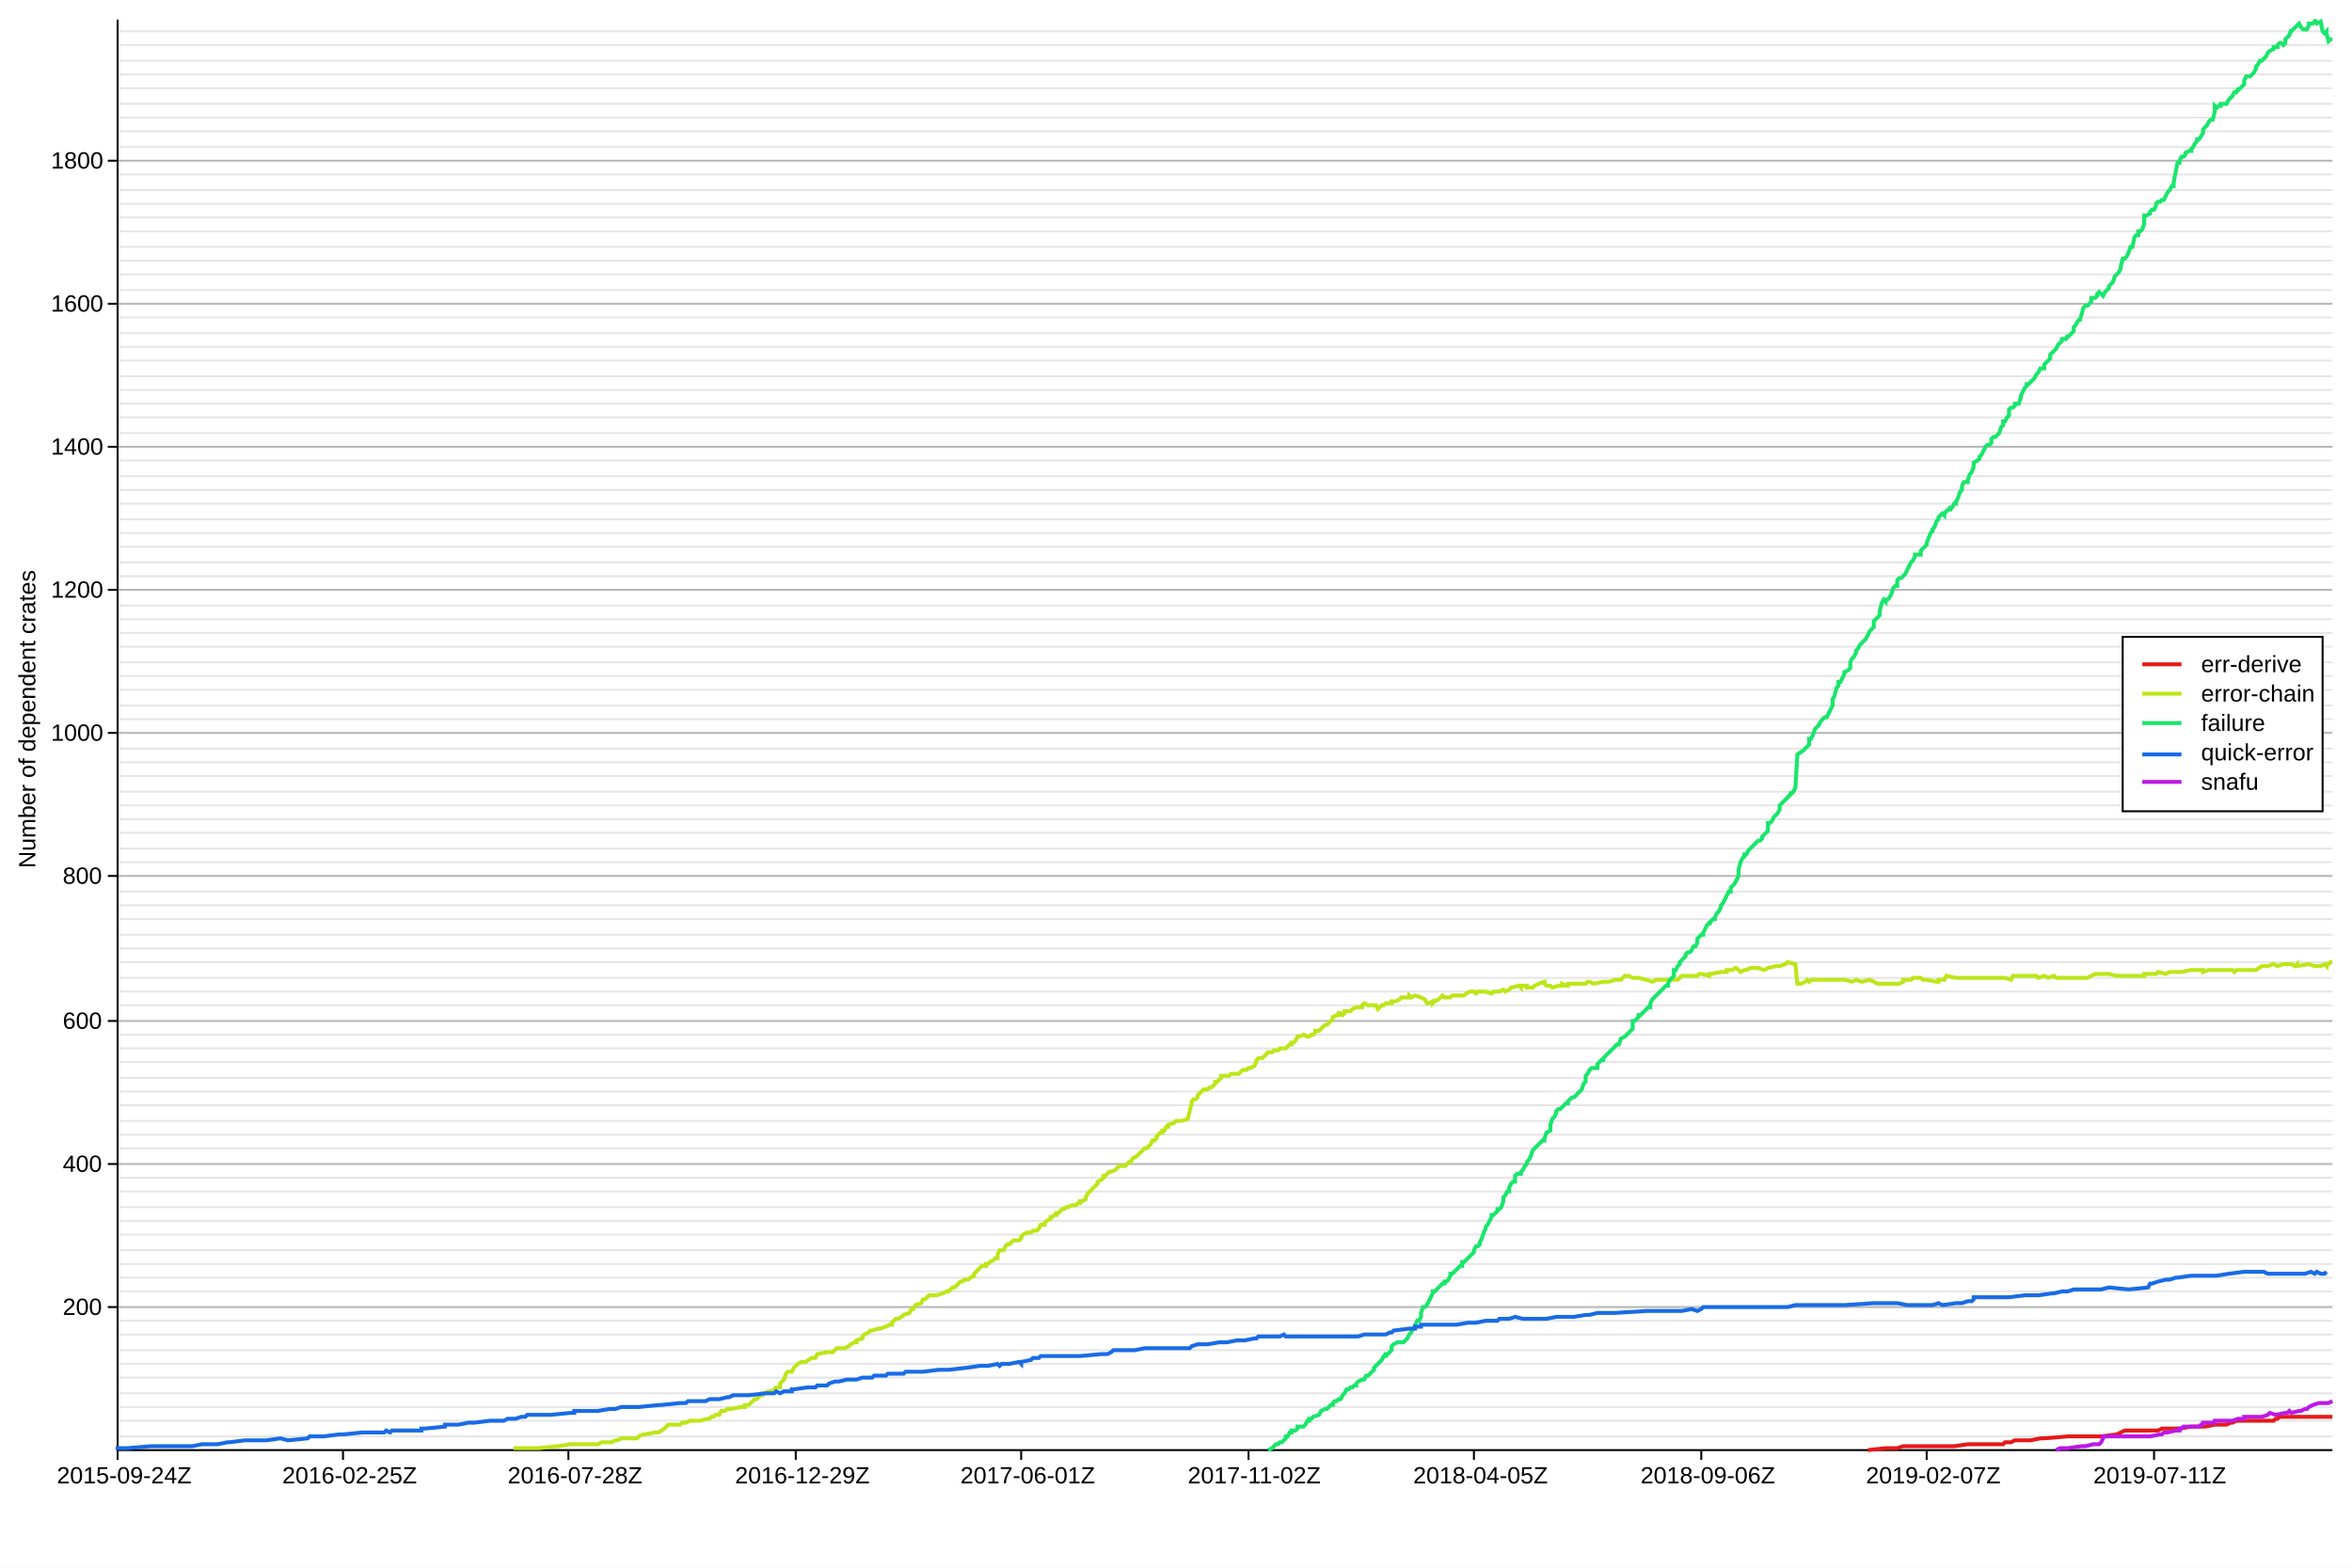
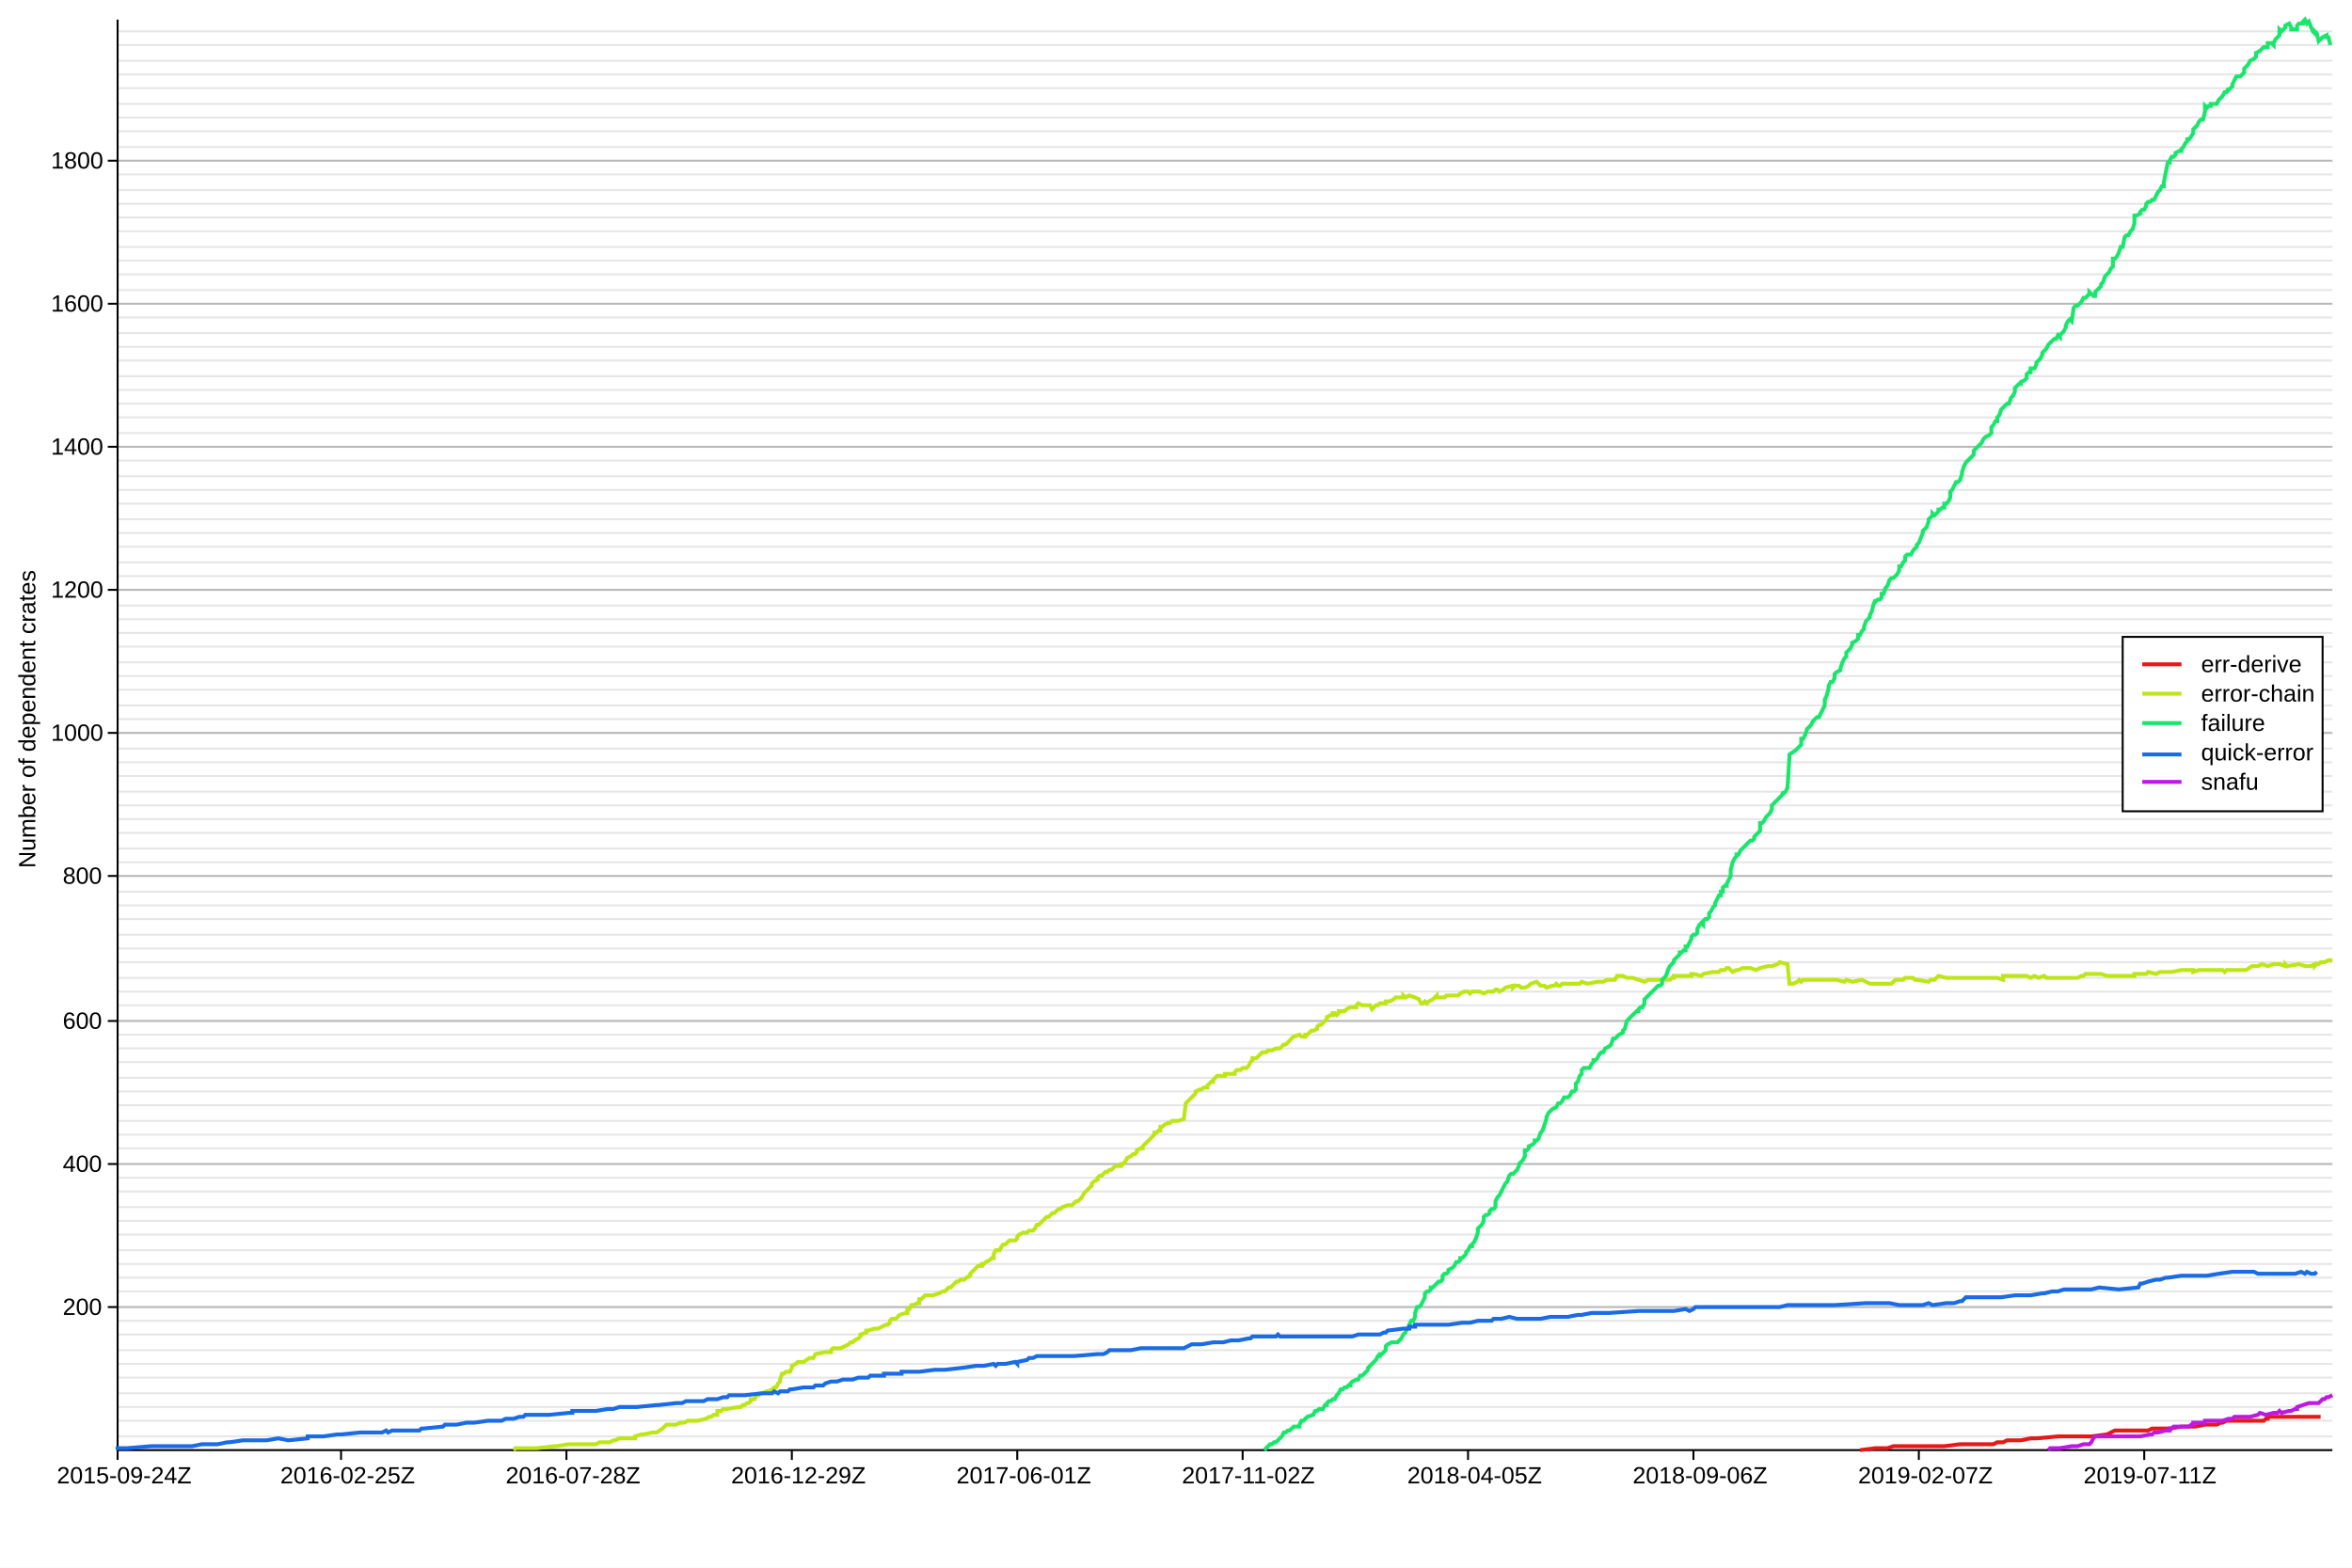
<svg xmlns="http://www.w3.org/2000/svg" viewBox="0 0 1200 800">
  <rect fill="#FFFFFF" height="800" opacity="1" stroke="none" width="1200" x="0" y="0" />
  <line opacity="0.1" stroke="#000000" stroke-width="1" x1="60" x2="1190" y1="733" y2="733" />
  <line opacity="0.1" stroke="#000000" stroke-width="1" x1="60" x2="1190" y1="725" y2="725" />
  <line opacity="0.1" stroke="#000000" stroke-width="1" x1="60" x2="1190" y1="718" y2="718" />
  <line opacity="0.1" stroke="#000000" stroke-width="1" x1="60" x2="1190" y1="711" y2="711" />
  <line opacity="0.1" stroke="#000000" stroke-width="1" x1="60" x2="1190" y1="703" y2="703" />
  <line opacity="0.1" stroke="#000000" stroke-width="1" x1="60" x2="1190" y1="696" y2="696" />
  <line opacity="0.1" stroke="#000000" stroke-width="1" x1="60" x2="1190" y1="689" y2="689" />
  <line opacity="0.1" stroke="#000000" stroke-width="1" x1="60" x2="1190" y1="681" y2="681" />
  <line opacity="0.1" stroke="#000000" stroke-width="1" x1="60" x2="1190" y1="674" y2="674" />
  <line opacity="0.1" stroke="#000000" stroke-width="1" x1="60" x2="1190" y1="667" y2="667" />
  <line opacity="0.1" stroke="#000000" stroke-width="1" x1="60" x2="1190" y1="659" y2="659" />
  <line opacity="0.1" stroke="#000000" stroke-width="1" x1="60" x2="1190" y1="652" y2="652" />
  <line opacity="0.1" stroke="#000000" stroke-width="1" x1="60" x2="1190" y1="645" y2="645" />
  <line opacity="0.1" stroke="#000000" stroke-width="1" x1="60" x2="1190" y1="638" y2="638" />
  <line opacity="0.1" stroke="#000000" stroke-width="1" x1="60" x2="1190" y1="630" y2="630" />
  <line opacity="0.1" stroke="#000000" stroke-width="1" x1="60" x2="1190" y1="623" y2="623" />
  <line opacity="0.1" stroke="#000000" stroke-width="1" x1="60" x2="1190" y1="616" y2="616" />
  <line opacity="0.1" stroke="#000000" stroke-width="1" x1="60" x2="1190" y1="608" y2="608" />
  <line opacity="0.1" stroke="#000000" stroke-width="1" x1="60" x2="1190" y1="601" y2="601" />
  <line opacity="0.1" stroke="#000000" stroke-width="1" x1="60" x2="1190" y1="594" y2="594" />
  <line opacity="0.1" stroke="#000000" stroke-width="1" x1="60" x2="1190" y1="586" y2="586" />
  <line opacity="0.1" stroke="#000000" stroke-width="1" x1="60" x2="1190" y1="579" y2="579" />
  <line opacity="0.1" stroke="#000000" stroke-width="1" x1="60" x2="1190" y1="572" y2="572" />
  <line opacity="0.1" stroke="#000000" stroke-width="1" x1="60" x2="1190" y1="564" y2="564" />
  <line opacity="0.1" stroke="#000000" stroke-width="1" x1="60" x2="1190" y1="557" y2="557" />
  <line opacity="0.1" stroke="#000000" stroke-width="1" x1="60" x2="1190" y1="550" y2="550" />
  <line opacity="0.1" stroke="#000000" stroke-width="1" x1="60" x2="1190" y1="542" y2="542" />
  <line opacity="0.1" stroke="#000000" stroke-width="1" x1="60" x2="1190" y1="535" y2="535" />
  <line opacity="0.1" stroke="#000000" stroke-width="1" x1="60" x2="1190" y1="528" y2="528" />
  <line opacity="0.1" stroke="#000000" stroke-width="1" x1="60" x2="1190" y1="521" y2="521" />
  <line opacity="0.1" stroke="#000000" stroke-width="1" x1="60" x2="1190" y1="513" y2="513" />
  <line opacity="0.1" stroke="#000000" stroke-width="1" x1="60" x2="1190" y1="506" y2="506" />
  <line opacity="0.1" stroke="#000000" stroke-width="1" x1="60" x2="1190" y1="499" y2="499" />
  <line opacity="0.1" stroke="#000000" stroke-width="1" x1="60" x2="1190" y1="491" y2="491" />
  <line opacity="0.1" stroke="#000000" stroke-width="1" x1="60" x2="1190" y1="484" y2="484" />
  <line opacity="0.1" stroke="#000000" stroke-width="1" x1="60" x2="1190" y1="477" y2="477" />
  <line opacity="0.1" stroke="#000000" stroke-width="1" x1="60" x2="1190" y1="469" y2="469" />
  <line opacity="0.1" stroke="#000000" stroke-width="1" x1="60" x2="1190" y1="462" y2="462" />
  <line opacity="0.1" stroke="#000000" stroke-width="1" x1="60" x2="1190" y1="455" y2="455" />
  <line opacity="0.1" stroke="#000000" stroke-width="1" x1="60" x2="1190" y1="447" y2="447" />
  <line opacity="0.1" stroke="#000000" stroke-width="1" x1="60" x2="1190" y1="440" y2="440" />
  <line opacity="0.1" stroke="#000000" stroke-width="1" x1="60" x2="1190" y1="433" y2="433" />
  <line opacity="0.1" stroke="#000000" stroke-width="1" x1="60" x2="1190" y1="425" y2="425" />
  <line opacity="0.1" stroke="#000000" stroke-width="1" x1="60" x2="1190" y1="418" y2="418" />
  <line opacity="0.1" stroke="#000000" stroke-width="1" x1="60" x2="1190" y1="411" y2="411" />
  <line opacity="0.1" stroke="#000000" stroke-width="1" x1="60" x2="1190" y1="404" y2="404" />
  <line opacity="0.1" stroke="#000000" stroke-width="1" x1="60" x2="1190" y1="396" y2="396" />
  <line opacity="0.1" stroke="#000000" stroke-width="1" x1="60" x2="1190" y1="389" y2="389" />
  <line opacity="0.1" stroke="#000000" stroke-width="1" x1="60" x2="1190" y1="382" y2="382" />
  <line opacity="0.1" stroke="#000000" stroke-width="1" x1="60" x2="1190" y1="374" y2="374" />
  <line opacity="0.1" stroke="#000000" stroke-width="1" x1="60" x2="1190" y1="367" y2="367" />
  <line opacity="0.1" stroke="#000000" stroke-width="1" x1="60" x2="1190" y1="360" y2="360" />
  <line opacity="0.1" stroke="#000000" stroke-width="1" x1="60" x2="1190" y1="352" y2="352" />
  <line opacity="0.1" stroke="#000000" stroke-width="1" x1="60" x2="1190" y1="345" y2="345" />
  <line opacity="0.1" stroke="#000000" stroke-width="1" x1="60" x2="1190" y1="338" y2="338" />
  <line opacity="0.1" stroke="#000000" stroke-width="1" x1="60" x2="1190" y1="330" y2="330" />
  <line opacity="0.1" stroke="#000000" stroke-width="1" x1="60" x2="1190" y1="323" y2="323" />
  <line opacity="0.1" stroke="#000000" stroke-width="1" x1="60" x2="1190" y1="316" y2="316" />
  <line opacity="0.1" stroke="#000000" stroke-width="1" x1="60" x2="1190" y1="309" y2="309" />
  <line opacity="0.1" stroke="#000000" stroke-width="1" x1="60" x2="1190" y1="301" y2="301" />
  <line opacity="0.1" stroke="#000000" stroke-width="1" x1="60" x2="1190" y1="294" y2="294" />
  <line opacity="0.1" stroke="#000000" stroke-width="1" x1="60" x2="1190" y1="287" y2="287" />
  <line opacity="0.1" stroke="#000000" stroke-width="1" x1="60" x2="1190" y1="279" y2="279" />
  <line opacity="0.1" stroke="#000000" stroke-width="1" x1="60" x2="1190" y1="272" y2="272" />
  <line opacity="0.1" stroke="#000000" stroke-width="1" x1="60" x2="1190" y1="265" y2="265" />
  <line opacity="0.1" stroke="#000000" stroke-width="1" x1="60" x2="1190" y1="257" y2="257" />
  <line opacity="0.1" stroke="#000000" stroke-width="1" x1="60" x2="1190" y1="250" y2="250" />
  <line opacity="0.1" stroke="#000000" stroke-width="1" x1="60" x2="1190" y1="243" y2="243" />
  <line opacity="0.1" stroke="#000000" stroke-width="1" x1="60" x2="1190" y1="235" y2="235" />
  <line opacity="0.1" stroke="#000000" stroke-width="1" x1="60" x2="1190" y1="228" y2="228" />
  <line opacity="0.1" stroke="#000000" stroke-width="1" x1="60" x2="1190" y1="221" y2="221" />
  <line opacity="0.1" stroke="#000000" stroke-width="1" x1="60" x2="1190" y1="213" y2="213" />
  <line opacity="0.1" stroke="#000000" stroke-width="1" x1="60" x2="1190" y1="206" y2="206" />
  <line opacity="0.1" stroke="#000000" stroke-width="1" x1="60" x2="1190" y1="199" y2="199" />
  <line opacity="0.1" stroke="#000000" stroke-width="1" x1="60" x2="1190" y1="192" y2="192" />
  <line opacity="0.1" stroke="#000000" stroke-width="1" x1="60" x2="1190" y1="184" y2="184" />
  <line opacity="0.1" stroke="#000000" stroke-width="1" x1="60" x2="1190" y1="177" y2="177" />
  <line opacity="0.1" stroke="#000000" stroke-width="1" x1="60" x2="1190" y1="170" y2="170" />
  <line opacity="0.1" stroke="#000000" stroke-width="1" x1="60" x2="1190" y1="162" y2="162" />
  <line opacity="0.1" stroke="#000000" stroke-width="1" x1="60" x2="1190" y1="155" y2="155" />
  <line opacity="0.1" stroke="#000000" stroke-width="1" x1="60" x2="1190" y1="148" y2="148" />
  <line opacity="0.1" stroke="#000000" stroke-width="1" x1="60" x2="1190" y1="140" y2="140" />
  <line opacity="0.1" stroke="#000000" stroke-width="1" x1="60" x2="1190" y1="133" y2="133" />
  <line opacity="0.1" stroke="#000000" stroke-width="1" x1="60" x2="1190" y1="126" y2="126" />
  <line opacity="0.1" stroke="#000000" stroke-width="1" x1="60" x2="1190" y1="118" y2="118" />
  <line opacity="0.1" stroke="#000000" stroke-width="1" x1="60" x2="1190" y1="111" y2="111" />
  <line opacity="0.1" stroke="#000000" stroke-width="1" x1="60" x2="1190" y1="104" y2="104" />
  <line opacity="0.1" stroke="#000000" stroke-width="1" x1="60" x2="1190" y1="97" y2="97" />
  <line opacity="0.1" stroke="#000000" stroke-width="1" x1="60" x2="1190" y1="89" y2="89" />
  <line opacity="0.1" stroke="#000000" stroke-width="1" x1="60" x2="1190" y1="82" y2="82" />
  <line opacity="0.1" stroke="#000000" stroke-width="1" x1="60" x2="1190" y1="75" y2="75" />
  <line opacity="0.1" stroke="#000000" stroke-width="1" x1="60" x2="1190" y1="67" y2="67" />
  <line opacity="0.1" stroke="#000000" stroke-width="1" x1="60" x2="1190" y1="60" y2="60" />
  <line opacity="0.1" stroke="#000000" stroke-width="1" x1="60" x2="1190" y1="53" y2="53" />
  <line opacity="0.1" stroke="#000000" stroke-width="1" x1="60" x2="1190" y1="45" y2="45" />
  <line opacity="0.1" stroke="#000000" stroke-width="1" x1="60" x2="1190" y1="38" y2="38" />
  <line opacity="0.1" stroke="#000000" stroke-width="1" x1="60" x2="1190" y1="31" y2="31" />
  <line opacity="0.1" stroke="#000000" stroke-width="1" x1="60" x2="1190" y1="23" y2="23" />
  <line opacity="0.1" stroke="#000000" stroke-width="1" x1="60" x2="1190" y1="16" y2="16" />
  <text fill="#000000" font-family="Arial" font-size="12" opacity="1" transform="rotate(270, 10, 443)" x="10" y="451">
Number of dependent crates
</text>
  <line opacity="0.2" stroke="#000000" stroke-width="1" x1="60" x2="1190" y1="667" y2="667" />
  <line opacity="0.2" stroke="#000000" stroke-width="1" x1="60" x2="1190" y1="594" y2="594" />
  <line opacity="0.2" stroke="#000000" stroke-width="1" x1="60" x2="1190" y1="521" y2="521" />
  <line opacity="0.2" stroke="#000000" stroke-width="1" x1="60" x2="1190" y1="447" y2="447" />
  <line opacity="0.2" stroke="#000000" stroke-width="1" x1="60" x2="1190" y1="374" y2="374" />
  <line opacity="0.2" stroke="#000000" stroke-width="1" x1="60" x2="1190" y1="301" y2="301" />
  <line opacity="0.2" stroke="#000000" stroke-width="1" x1="60" x2="1190" y1="228" y2="228" />
  <line opacity="0.2" stroke="#000000" stroke-width="1" x1="60" x2="1190" y1="155" y2="155" />
  <line opacity="0.2" stroke="#000000" stroke-width="1" x1="60" x2="1190" y1="82" y2="82" />
  <polyline fill="none" opacity="1" points="60,740 60,10 " stroke="#000000" stroke-width="1" />
  <text fill="#000000" font-family="Arial" font-size="12" opacity="1" x="32" y="671">
200
</text>
  <polyline fill="none" opacity="1" points="55,667 60,667 " stroke="#000000" stroke-width="1" />
  <text fill="#000000" font-family="Arial" font-size="12" opacity="1" x="32" y="598">
400
</text>
  <polyline fill="none" opacity="1" points="55,594 60,594 " stroke="#000000" stroke-width="1" />
  <text fill="#000000" font-family="Arial" font-size="12" opacity="1" x="32" y="525">
600
</text>
  <polyline fill="none" opacity="1" points="55,521 60,521 " stroke="#000000" stroke-width="1" />
  <text fill="#000000" font-family="Arial" font-size="12" opacity="1" x="32" y="451">
800
</text>
  <polyline fill="none" opacity="1" points="55,447 60,447 " stroke="#000000" stroke-width="1" />
  <text fill="#000000" font-family="Arial" font-size="12" opacity="1" x="26" y="378">
1000
</text>
  <polyline fill="none" opacity="1" points="55,374 60,374 " stroke="#000000" stroke-width="1" />
  <text fill="#000000" font-family="Arial" font-size="12" opacity="1" x="26" y="305">
1200
</text>
  <polyline fill="none" opacity="1" points="55,301 60,301 " stroke="#000000" stroke-width="1" />
  <text fill="#000000" font-family="Arial" font-size="12" opacity="1" x="26" y="232">
1400
</text>
  <polyline fill="none" opacity="1" points="55,228 60,228 " stroke="#000000" stroke-width="1" />
  <text fill="#000000" font-family="Arial" font-size="12" opacity="1" x="26" y="159">
1600
</text>
  <polyline fill="none" opacity="1" points="55,155 60,155 " stroke="#000000" stroke-width="1" />
  <text fill="#000000" font-family="Arial" font-size="12" opacity="1" x="26" y="86">
1800
</text>
  <polyline fill="none" opacity="1" points="55,82 60,82 " stroke="#000000" stroke-width="1" />
  <polyline fill="none" opacity="1" points="60,740 1190,740 " stroke="#000000" stroke-width="1" />
  <text fill="#000000" font-family="Arial" font-size="12" opacity="1" x="29" y="757">
2015-09-24Z
</text>
  <polyline fill="none" opacity="1" points="60,740 60,745 " stroke="#000000" stroke-width="1" />
-   <text fill="#000000" font-family="Arial" font-size="12" opacity="1" x="144" y="757">
+   <text fill="#000000" font-family="Arial" font-size="12" opacity="1" x="143" y="757">
2016-02-25Z
</text>
-   <polyline fill="none" opacity="1" points="175,740 175,745 " stroke="#000000" stroke-width="1" />
-   <text fill="#000000" font-family="Arial" font-size="12" opacity="1" x="259" y="757">
+   <polyline fill="none" opacity="1" points="174,740 174,745 " stroke="#000000" stroke-width="1" />
+   <text fill="#000000" font-family="Arial" font-size="12" opacity="1" x="258" y="757">
2016-07-28Z
</text>
-   <polyline fill="none" opacity="1" points="290,740 290,745 " stroke="#000000" stroke-width="1" />
-   <text fill="#000000" font-family="Arial" font-size="12" opacity="1" x="375" y="757">
+   <polyline fill="none" opacity="1" points="289,740 289,745 " stroke="#000000" stroke-width="1" />
+   <text fill="#000000" font-family="Arial" font-size="12" opacity="1" x="373" y="757">
2016-12-29Z
</text>
-   <polyline fill="none" opacity="1" points="406,740 406,745 " stroke="#000000" stroke-width="1" />
-   <text fill="#000000" font-family="Arial" font-size="12" opacity="1" x="490" y="757">
+   <polyline fill="none" opacity="1" points="404,740 404,745 " stroke="#000000" stroke-width="1" />
+   <text fill="#000000" font-family="Arial" font-size="12" opacity="1" x="488" y="757">
2017-06-01Z
</text>
-   <polyline fill="none" opacity="1" points="521,740 521,745 " stroke="#000000" stroke-width="1" />
-   <text fill="#000000" font-family="Arial" font-size="12" opacity="1" x="606" y="757">
+   <polyline fill="none" opacity="1" points="519,740 519,745 " stroke="#000000" stroke-width="1" />
+   <text fill="#000000" font-family="Arial" font-size="12" opacity="1" x="603" y="757">
2017-11-02Z
</text>
-   <polyline fill="none" opacity="1" points="637,740 637,745 " stroke="#000000" stroke-width="1" />
-   <text fill="#000000" font-family="Arial" font-size="12" opacity="1" x="721" y="757">
+   <polyline fill="none" opacity="1" points="634,740 634,745 " stroke="#000000" stroke-width="1" />
+   <text fill="#000000" font-family="Arial" font-size="12" opacity="1" x="718" y="757">
2018-04-05Z
</text>
-   <polyline fill="none" opacity="1" points="752,740 752,745 " stroke="#000000" stroke-width="1" />
-   <text fill="#000000" font-family="Arial" font-size="12" opacity="1" x="837" y="757">
+   <polyline fill="none" opacity="1" points="749,740 749,745 " stroke="#000000" stroke-width="1" />
+   <text fill="#000000" font-family="Arial" font-size="12" opacity="1" x="833" y="757">
2018-09-06Z
</text>
-   <polyline fill="none" opacity="1" points="868,740 868,745 " stroke="#000000" stroke-width="1" />
-   <text fill="#000000" font-family="Arial" font-size="12" opacity="1" x="952" y="757">
+   <polyline fill="none" opacity="1" points="864,740 864,745 " stroke="#000000" stroke-width="1" />
+   <text fill="#000000" font-family="Arial" font-size="12" opacity="1" x="948" y="757">
2019-02-07Z
</text>
-   <polyline fill="none" opacity="1" points="983,740 983,745 " stroke="#000000" stroke-width="1" />
-   <text fill="#000000" font-family="Arial" font-size="12" opacity="1" x="1068" y="757">
+   <polyline fill="none" opacity="1" points="979,740 979,745 " stroke="#000000" stroke-width="1" />
+   <text fill="#000000" font-family="Arial" font-size="12" opacity="1" x="1063" y="757">
2019-07-11Z
</text>
-   <polyline fill="none" opacity="1" points="1099,740 1099,745 " stroke="#000000" stroke-width="1" />
-   <polyline fill="none" opacity="1" points="953,740 962,739 968,739 971,738 997,738 1004,737 1022,737 1023,736 1026,736 1028,735 1031,735 1036,735 1041,734 1043,734 1055,733 1072,733 1080,732 1084,730 1091,730 1101,730 1103,729 1106,729 1109,729 1112,729 1118,728 1125,728 1130,727 1136,727 1138,726 1139,726 1141,725 1160,725 1161,724 1162,724 1163,723 1171,723 1190,723 " stroke="#E61919" stroke-width="2" />
-   <polyline fill="none" opacity="1" points="263,740 263,739 269,739 275,739 284,738 284,738 285,738 291,737 305,737 307,736 312,736 314,735 315,735 317,734 321,734 323,734 325,734 326,733 328,732 329,732 334,731 336,731 339,729 340,728 341,727 342,727 347,727 348,726 349,726 350,726 352,725 353,725 357,725 361,724 362,724 363,723 364,723 365,722 366,722 367,722 368,720 368,720 370,720 371,719 373,719 378,718 379,718 380,718 380,717 382,717 383,716 383,716 384,715 385,714 386,714 388,712 389,712 389,711 390,711 392,710 393,710 394,710 395,709 396,708 397,708 398,708 398,706 399,705 400,704 401,701 401,701 402,700 404,700 404,700 405,698 406,697 407,696 409,695 410,695 411,695 414,693 416,693 416,693 417,691 422,690 425,690 426,689 427,688 428,688 431,688 433,687 434,686 436,685 437,685 437,684 440,683 440,682 441,681 443,680 444,679 445,679 448,678 449,678 449,678 452,677 454,676 455,676 455,675 456,674 457,673 458,673 460,672 461,671 464,670 464,670 465,668 466,668 467,666 467,666 470,665 470,665 471,663 472,663 473,662 473,662 474,661 476,661 478,661 481,660 483,659 484,659 485,658 485,658 486,657 487,657 488,656 488,656 489,655 490,654 491,654 492,653 494,653 495,652 497,651 497,650 498,649 499,648 500,647 501,646 502,646 503,646 503,645 504,645 505,644 507,643 508,642 509,642 509,640 510,638 512,638 513,636 514,635 515,635 516,634 517,633 518,633 519,633 520,633 521,632 521,631 522,630 524,629 526,629 527,628 529,628 530,627 531,625 532,625 533,625 533,624 534,623 536,622 536,621 537,621 538,620 539,620 539,619 540,619 541,618 542,617 543,617 544,616 545,616 547,615 549,615 550,614 551,614 551,613 552,613 554,612 554,611 555,609 557,607 558,606 559,605 560,604 560,603 562,602 563,601 563,600 564,600 565,599 566,598 567,598 569,597 569,597 570,596 571,595 572,595 572,595 573,595 574,595 575,594 575,594 576,593 577,593 578,591 580,590 581,589 581,589 582,588 583,587 584,586 585,586 586,585 587,584 588,582 589,582 590,581 590,580 591,579 592,578 593,578 593,577 594,577 595,575 596,575 596,574 599,573 599,573 600,572 601,572 602,572 603,572 606,571 608,563 608,562 609,561 610,561 611,560 611,559 612,558 613,557 614,556 616,556 617,555 617,555 618,555 619,554 620,553 620,552 621,552 622,551 623,550 623,549 626,549 627,549 628,548 632,548 632,548 633,547 634,546 635,546 636,546 637,545 638,545 640,544 641,542 641,541 642,540 643,540 644,540 646,538 647,537 648,537 649,537 650,536 651,536 652,536 653,535 655,535 656,535 657,534 658,533 659,533 659,532 660,532 661,531 662,529 663,529 665,528 667,529 668,529 669,528 670,528 671,527 671,526 673,526 674,525 675,524 676,523 677,523 678,522 679,521 680,520 680,519 682,518 683,518 683,517 684,517 685,518 686,517 686,516 689,516 690,515 692,514 695,514 695,513 696,512 698,513 699,513 700,513 701,513 701,513 702,513 703,515 704,514 704,514 705,513 706,513 707,512 708,512 710,512 710,511 712,511 714,510 715,509 716,509 718,509 719,509 719,508 720,509 722,508 725,509 725,509 727,510 728,512 729,512 731,511 731,512 732,511 734,510 735,509 736,508 737,509 740,509 740,509 741,508 742,508 743,508 746,508 747,508 748,507 750,506 751,506 752,506 753,507 754,506 755,506 756,506 758,506 761,507 762,506 765,506 767,505 767,505 768,506 770,505 771,504 775,503 776,504 776,503 777,503 778,503 779,503 779,504 781,504 782,504 783,503 785,502 788,501 788,502 789,503 791,503 792,504 795,503 797,503 797,502 799,503 800,503 800,502 801,502 802,502 803,502 805,502 809,502 810,501 811,501 813,502 818,501 821,501 824,500 824,500 826,500 827,500 829,498 830,498 831,498 833,499 834,499 835,499 836,499 840,500 843,501 845,500 846,500 847,500 850,500 853,500 854,500 856,500 857,499 857,499 858,498 862,498 863,498 863,498 866,498 867,497 868,497 872,498 872,497 873,497 878,496 880,496 881,496 881,495 884,495 885,494 886,494 887,495 888,496 890,495 890,495 891,495 893,494 897,494 900,495 902,494 906,493 908,493 911,492 912,491 916,492 917,502 917,502 919,502 921,501 922,500 923,501 924,500 926,500 930,500 931,500 935,500 937,500 938,500 940,500 941,500 945,501 947,500 950,501 954,500 956,501 958,502 959,502 960,502 961,502 966,502 969,502 971,501 971,500 975,500 976,499 978,499 980,499 981,500 983,500 988,501 989,501 989,500 992,500 993,498 998,499 1001,499 1004,499 1005,499 1010,499 1010,499 1014,499 1016,499 1018,499 1019,499 1020,499 1021,499 1022,499 1023,499 1026,500 1027,498 1030,498 1031,498 1032,498 1038,498 1039,498 1040,499 1043,498 1045,499 1048,498 1049,499 1052,499 1055,499 1055,499 1057,499 1060,499 1062,499 1063,499 1065,499 1067,498 1067,498 1069,497 1070,497 1075,497 1076,497 1080,498 1082,498 1084,498 1085,498 1087,498 1089,498 1094,498 1094,497 1100,497 1101,496 1105,497 1107,496 1110,496 1113,496 1118,495 1119,495 1124,495 1124,496 1127,495 1130,495 1130,495 1138,495 1139,495 1140,496 1141,495 1142,495 1143,495 1151,495 1154,493 1157,493 1160,492 1162,493 1165,492 1167,492 1168,492 1169,492 1171,493 1172,492 1172,493 1178,492 1181,493 1182,493 1184,493 1186,492 1187,493 1187,492 1188,492 1189,491 1190,491 " stroke="#BDE619" stroke-width="2" />
-   <polyline fill="none" opacity="1" points="647,740 649,739 650,738 651,737 652,737 653,736 654,736 655,735 656,734 656,733 657,733 658,731 659,731 659,730 660,730 661,730 662,729 662,728 665,728 666,727 667,725 668,725 668,724 669,724 670,723 673,722 674,720 674,720 676,719 677,719 677,719 679,717 680,717 680,716 681,715 682,715 683,714 683,714 684,714 685,712 686,711 687,709 688,709 689,708 689,708 690,708 691,707 692,707 692,706 693,705 695,704 696,704 697,702 698,702 699,701 700,700 701,699 701,698 702,697 703,696 704,695 704,695 705,694 706,692 707,692 707,691 708,691 709,690 710,689 710,687 711,686 713,685 716,685 716,685 717,684 718,683 719,681 719,681 720,680 721,678 722,677 722,676 723,674 724,674 725,672 725,670 726,667 727,667 728,666 729,664 730,662 731,660 731,659 732,659 733,658 734,657 734,657 735,656 736,655 737,655 737,654 738,654 739,653 740,651 740,650 741,650 742,649 743,648 744,647 745,646 746,646 746,644 747,644 748,643 749,642 749,642 750,641 751,640 752,639 752,638 753,636 754,636 755,635 755,634 756,632 757,629 758,627 758,626 759,625 760,623 761,621 761,620 762,620 763,619 764,618 764,617 765,617 766,616 767,613 767,611 768,610 769,608 770,608 770,606 771,604 772,603 773,603 773,600 774,599 775,599 776,599 776,598 777,597 778,595 779,594 779,593 780,592 781,590 782,587 782,587 783,586 784,585 785,584 786,583 787,582 788,582 788,581 789,578 791,577 791,574 792,571 793,570 794,568 794,567 795,566 796,566 797,565 799,563 800,563 800,562 802,560 803,560 804,559 806,557 806,557 807,556 808,553 809,552 809,549 810,548 811,546 812,545 812,545 813,545 815,545 815,543 816,542 817,541 818,541 818,540 820,538 821,537 821,537 823,535 824,534 825,533 826,533 827,530 827,530 829,529 830,528 831,527 832,526 833,525 833,521 834,521 835,520 836,519 836,518 837,518 838,517 839,516 839,516 840,515 841,514 842,514 842,512 843,510 844,509 845,508 846,507 847,506 848,505 849,504 850,503 851,503 851,502 852,500 853,499 854,498 854,495 855,495 856,493 857,492 857,491 858,490 859,489 860,488 860,487 861,486 862,486 863,485 863,485 864,483 865,483 866,481 866,479 867,478 868,477 869,477 869,476 870,474 871,472 872,471 872,472 873,470 874,469 875,469 875,468 876,466 877,465 878,463 878,462 879,461 880,459 881,457 881,457 882,455 883,455 883,453 884,452 884,452 885,451 886,449 887,447 887,444 888,440 889,438 890,437 890,436 891,436 892,434 893,433 894,432 895,431 896,430 897,429 898,429 899,428 899,427 900,426 901,425 902,424 902,420 903,420 904,419 905,417 906,416 907,415 908,413 908,411 909,410 910,409 911,408 912,407 913,406 914,404 914,405 915,404 916,402 917,386 917,385 920,383 921,382 922,381 923,380 923,377 924,377 925,375 926,372 927,371 928,370 929,368 930,367 931,366 932,366 933,364 934,362 935,360 935,357 936,355 937,351 938,350 938,348 939,348 940,346 941,344 941,343 943,342 944,341 944,338 945,336 946,335 947,333 947,332 948,331 949,329 950,328 951,327 952,326 953,324 953,324 954,322 955,321 956,320 956,317 957,316 958,315 959,314 959,312 960,308 961,306 962,307 962,306 963,306 964,305 965,303 965,303 966,300 967,299 968,299 968,296 969,295 970,295 971,294 972,293 973,291 974,289 974,289 975,287 976,286 977,284 977,283 978,283 980,283 980,281 981,280 982,279 983,278 983,277 985,272 986,271 986,270 987,269 988,266 989,265 989,264 990,263 991,262 992,263 992,262 993,261 994,260 995,260 995,259 996,259 997,257 998,257 998,256 999,254 1000,251 1001,250 1001,248 1002,246 1003,246 1004,246 1004,245 1005,242 1006,241 1007,238 1007,236 1009,235 1010,234 1010,233 1011,232 1012,230 1013,228 1014,227 1015,227 1016,226 1016,224 1017,223 1018,223 1019,222 1020,221 1021,218 1022,217 1022,215 1023,215 1024,213 1025,212 1025,209 1026,208 1027,208 1028,207 1028,206 1030,206 1031,203 1031,202 1032,200 1033,198 1034,197 1034,196 1035,196 1036,195 1037,194 1038,193 1039,191 1040,190 1040,190 1041,188 1042,188 1043,188 1043,186 1044,185 1045,184 1046,183 1046,181 1047,180 1048,179 1049,178 1050,176 1051,175 1052,174 1052,173 1053,173 1054,173 1055,171 1055,172 1056,171 1057,170 1058,169 1058,167 1059,166 1060,164 1061,163 1061,164 1063,157 1064,156 1065,156 1066,155 1067,154 1067,152 1068,152 1069,152 1070,151 1070,150 1071,149 1072,150 1073,151 1073,151 1074,149 1075,148 1076,147 1076,146 1077,145 1078,144 1079,141 1080,140 1081,139 1082,137 1082,136 1083,132 1084,132 1085,131 1086,129 1087,126 1088,126 1089,121 1090,120 1091,120 1091,118 1092,118 1093,117 1094,114 1094,110 1095,110 1097,109 1097,108 1098,107 1099,107 1100,105 1100,104 1101,103 1102,103 1103,102 1104,102 1105,100 1106,98 1107,97 1108,95 1109,95 1109,93 1110,88 1111,83 1112,83 1112,82 1113,80 1114,80 1115,79 1115,78 1117,77 1118,77 1118,76 1119,75 1120,73 1121,72 1121,71 1122,71 1124,68 1124,66 1125,65 1126,64 1127,62 1128,61 1129,61 1130,57 1130,54 1131,55 1132,54 1133,54 1133,53 1134,53 1135,53 1136,53 1136,53 1137,51 1138,50 1139,49 1140,47 1141,47 1142,45 1142,46 1144,44 1145,43 1145,41 1146,39 1147,39 1148,39 1148,39 1149,38 1150,37 1151,35 1151,34 1152,33 1153,31 1154,31 1155,30 1156,29 1157,27 1158,26 1160,25 1160,24 1161,24 1162,24 1162,23 1163,22 1163,22 1164,22 1165,23 1166,22 1166,20 1167,19 1168,18 1169,15 1169,16 1170,15 1171,14 1172,13 1173,12 1174,14 1175,15 1177,15 1178,13 1178,12 1180,12 1181,11 1181,10 1182,12 1184,11 1185,16 1186,17 1187,16 1187,17 1188,21 1189,20 1190,20 " stroke="#19E66B" stroke-width="2" />
-   <polyline fill="none" opacity="1" points="60,740 60,739 65,739 77,738 87,738 98,738 103,737 104,737 111,737 116,736 117,736 125,735 136,735 143,734 147,735 157,734 158,733 164,733 165,733 173,732 175,732 185,731 195,731 196,731 197,730 199,731 200,730 206,730 215,730 215,729 216,729 217,729 227,728 227,727 229,727 234,727 239,726 241,726 242,726 250,725 256,725 257,725 259,724 263,724 266,723 268,723 269,722 272,722 281,722 291,721 293,721 293,720 303,720 305,720 311,719 314,719 317,718 326,718 336,717 337,717 347,716 350,716 351,715 353,715 360,715 362,714 363,714 367,714 371,713 372,713 374,712 377,712 382,712 391,711 395,711 395,711 396,710 398,711 400,710 401,710 404,710 404,709 405,709 412,708 413,708 416,708 417,707 421,707 422,707 423,706 426,705 428,705 432,704 433,704 435,704 436,704 437,704 440,703 443,703 445,703 446,702 452,702 453,701 461,701 462,700 468,700 471,700 479,699 483,699 484,699 493,698 500,697 501,697 504,697 509,696 510,697 511,696 515,696 515,696 520,695 521,696 521,695 526,694 527,693 529,693 530,693 531,692 534,692 536,692 539,692 551,692 562,691 563,691 565,691 567,690 568,689 575,689 579,689 584,688 589,688 607,688 608,687 611,686 613,686 616,686 622,685 625,685 626,685 631,684 632,684 635,684 640,683 641,683 642,682 643,682 649,682 650,682 651,682 653,682 655,681 656,682 659,682 669,682 671,682 675,682 688,682 693,682 696,681 704,681 707,681 709,680 710,680 711,679 719,678 721,678 722,678 722,677 724,677 725,677 725,676 728,676 738,676 741,676 743,676 749,675 753,675 758,674 764,674 764,674 765,673 769,673 770,673 773,672 777,673 781,673 785,673 788,673 789,673 794,672 797,672 803,672 809,671 811,671 815,670 824,670 840,669 846,669 858,669 863,668 866,669 868,668 869,667 871,667 877,667 878,667 892,667 902,667 912,667 916,666 932,666 941,666 956,665 959,665 968,665 973,666 976,666 986,666 989,665 991,666 998,665 998,665 1001,665 1004,664 1006,664 1007,663 1007,662 1010,662 1011,662 1013,662 1025,662 1033,661 1040,661 1040,661 1047,660 1048,660 1052,659 1055,659 1058,658 1059,658 1072,658 1076,657 1086,658 1096,657 1097,655 1098,655 1101,654 1105,653 1107,653 1110,652 1111,652 1118,651 1123,651 1131,651 1137,650 1145,649 1152,649 1155,649 1157,650 1166,650 1173,650 1176,650 1179,649 1181,650 1182,649 1184,650 1185,650 1186,650 1187,649 " stroke="#196BE6" stroke-width="2" />
-   <polyline fill="none" opacity="1" points="1049,740 1051,739 1055,739 1062,738 1064,738 1068,737 1071,737 1072,736 1073,734 1073,733 1083,733 1097,733 1102,732 1103,732 1104,731 1106,731 1110,730 1112,730 1112,729 1113,729 1114,728 1122,728 1123,727 1124,727 1124,726 1128,726 1129,726 1130,726 1130,725 1135,725 1136,725 1136,725 1139,725 1142,724 1145,724 1145,723 1148,723 1154,723 1157,722 1158,721 1161,722 1166,721 1167,721 1168,720 1169,721 1173,720 1174,720 1176,719 1177,719 1178,718 1180,717 1183,716 1188,716 1190,715 " stroke="#BD19E6" stroke-width="2" />
+   <polyline fill="none" opacity="1" points="1094,740 1094,745 " stroke="#000000" stroke-width="1" />
+   <polyline fill="none" opacity="1" points="949,740 957,739 963,739 966,738 992,738 1000,737 1017,737 1019,736 1022,736 1024,735 1027,735 1031,735 1036,734 1039,734 1050,733 1067,733 1075,732 1079,730 1087,730 1096,730 1098,729 1101,729 1104,729 1107,729 1113,728 1120,728 1125,727 1131,727 1133,726 1134,726 1136,725 1155,725 1156,724 1157,724 1157,723 1166,723 1184,723 " stroke="#E61919" stroke-width="2" />
+   <polyline fill="none" opacity="1" points="262,740 263,739 268,739 274,739 283,738 283,738 284,738 290,737 304,737 306,736 311,736 313,735 314,735 316,734 320,734 321,734 324,734 324,733 327,732 328,732 333,731 335,731 338,729 339,728 340,727 341,727 345,727 347,726 348,726 349,726 351,725 352,725 356,725 360,724 360,724 362,723 363,723 364,722 365,722 366,722 366,720 367,720 368,720 369,719 371,719 377,718 377,718 378,718 379,717 380,717 381,716 382,716 383,715 383,714 385,714 386,712 387,712 388,711 389,711 391,710 392,710 392,710 394,709 395,708 395,708 396,708 397,706 398,705 398,704 399,701 400,701 401,700 402,700 403,700 404,698 404,697 406,696 407,695 409,695 410,695 413,693 414,693 415,693 416,691 421,690 424,690 424,689 425,688 427,688 429,688 431,687 433,686 434,685 435,685 436,684 438,683 439,682 439,681 442,680 442,679 443,679 446,678 447,678 448,678 450,677 452,676 453,676 454,675 454,674 455,673 457,673 458,672 459,671 462,670 463,670 463,668 464,668 465,666 466,666 468,665 469,665 469,663 470,663 471,662 471,662 472,661 474,661 476,661 479,660 481,659 482,659 483,658 483,658 484,657 485,657 486,656 486,656 487,655 488,654 489,654 490,653 492,653 493,652 495,651 495,650 496,649 497,648 498,647 499,646 500,646 501,646 501,645 502,645 503,644 505,643 506,642 507,642 507,640 508,638 510,638 511,636 512,635 513,635 514,634 515,633 516,633 517,633 518,633 519,632 519,631 520,630 522,629 524,629 525,628 527,628 528,627 529,625 530,625 530,625 531,624 532,623 533,622 534,621 535,621 536,620 536,620 537,619 538,619 539,618 540,617 541,617 542,616 542,616 545,615 547,615 548,614 548,614 549,613 550,613 551,612 552,611 553,609 555,607 556,606 557,605 557,604 558,603 560,602 560,601 561,600 562,600 563,599 564,598 565,598 566,597 567,597 568,596 569,595 569,595 570,595 571,595 572,595 572,594 573,594 574,593 574,593 575,591 577,590 578,589 579,589 580,588 580,587 582,586 583,586 583,585 584,584 586,582 586,582 587,581 588,580 589,579 589,578 590,578 591,577 592,577 592,575 593,575 594,574 596,573 597,573 598,572 598,572 600,572 601,572 604,571 605,563 606,562 607,561 607,561 608,560 609,559 610,558 610,557 612,556 613,556 614,555 615,555 616,555 616,554 617,553 618,552 619,552 619,551 620,550 621,549 624,549 625,549 625,548 629,548 630,548 630,547 631,546 633,546 633,546 634,545 636,545 637,544 638,542 639,541 639,540 640,540 641,540 643,538 644,537 645,537 646,537 647,536 648,536 649,536 651,535 652,535 653,535 654,534 655,533 656,533 657,532 657,532 658,531 660,529 660,529 663,528 664,529 666,529 666,528 667,528 668,527 669,526 670,526 672,525 672,524 673,523 674,523 675,522 676,521 677,520 677,519 679,518 680,518 680,517 681,517 682,518 683,517 683,516 686,516 687,515 689,514 692,514 692,513 693,512 695,513 696,513 697,513 698,513 698,513 699,513 700,515 701,514 701,514 702,513 703,513 704,512 705,512 707,512 707,511 709,511 711,510 712,509 713,509 715,509 716,509 716,508 717,509 719,508 722,509 722,509 724,510 725,512 726,512 727,511 728,512 729,511 731,510 732,509 733,508 733,509 736,509 737,509 738,508 739,508 739,508 743,508 744,508 745,507 747,506 748,506 749,506 750,507 751,506 752,506 753,506 755,506 757,507 759,506 762,506 763,505 764,505 765,506 767,505 768,504 772,503 772,504 773,503 774,503 775,503 775,503 776,504 778,504 778,504 780,503 781,502 784,501 785,502 786,503 788,503 789,504 792,503 793,503 794,502 795,503 796,503 797,502 798,502 798,502 800,502 801,502 806,502 807,501 807,501 810,502 815,501 818,501 820,500 821,500 822,500 824,500 825,498 827,498 828,498 830,499 830,499 831,499 833,499 836,500 839,501 841,500 842,500 843,500 846,500 849,500 850,500 852,500 853,499 854,499 854,498 858,498 859,498 860,498 863,498 863,497 864,497 868,498 869,497 869,497 874,496 876,496 877,496 878,495 880,495 881,494 882,494 883,495 884,496 886,495 886,495 887,495 889,494 893,494 896,495 898,494 902,493 904,493 907,492 908,491 912,492 913,502 913,502 915,502 917,501 918,500 919,501 920,500 922,500 926,500 927,500 931,500 933,500 933,500 936,500 937,500 941,501 942,500 945,501 950,500 952,501 954,502 954,502 956,502 957,502 962,502 965,502 966,501 967,500 971,500 972,499 974,499 976,499 977,500 978,500 984,501 984,501 985,500 987,500 989,498 993,499 997,499 999,499 1001,499 1005,499 1006,499 1010,499 1011,499 1013,499 1014,499 1016,499 1016,499 1017,499 1019,499 1022,500 1022,498 1025,498 1026,498 1028,498 1034,498 1034,498 1036,499 1038,498 1040,499 1043,498 1044,499 1048,499 1050,499 1051,499 1052,499 1055,499 1057,499 1058,499 1060,499 1062,498 1063,498 1064,497 1066,497 1070,497 1072,497 1075,498 1077,498 1079,498 1080,498 1082,498 1084,498 1089,498 1089,497 1095,497 1096,496 1100,497 1102,496 1105,496 1108,496 1113,495 1114,495 1119,495 1119,496 1122,495 1125,495 1125,495 1133,495 1134,495 1135,496 1136,495 1137,495 1138,495 1146,495 1149,493 1152,493 1154,492 1157,493 1160,492 1162,492 1163,492 1163,492 1166,493 1166,492 1167,493 1173,492 1176,493 1177,493 1179,493 1181,492 1181,493 1182,492 1183,492 1184,491 1184,491 1186,491 1188,490 1190,490 " stroke="#BDE619" stroke-width="2" />
+   <polyline fill="none" opacity="1" points="645,740 646,739 647,738 648,737 649,737 650,736 651,736 652,735 653,734 654,733 654,733 655,731 656,731 657,730 657,730 658,730 659,729 660,728 663,728 663,727 664,725 665,725 666,724 666,724 667,723 670,722 671,720 672,720 673,719 674,719 675,719 676,717 677,717 677,716 678,715 679,715 680,714 680,714 681,714 682,712 683,711 684,709 685,709 686,708 686,708 687,708 688,707 689,707 689,706 690,705 692,704 693,704 694,702 695,702 696,701 697,700 698,699 698,698 699,697 700,696 701,695 701,695 702,694 703,692 704,692 704,691 705,691 706,690 707,689 707,687 708,686 710,685 713,685 713,685 714,684 715,683 716,681 716,681 717,680 718,678 719,677 719,676 720,674 721,674 722,672 722,670 723,667 724,667 725,666 726,664 727,662 727,660 728,659 729,659 730,658 730,657 731,657 732,656 733,655 733,655 734,654 735,654 736,653 736,651 737,650 738,650 739,649 739,648 741,647 742,646 742,646 743,644 744,644 745,643 745,642 746,642 747,641 748,640 748,639 749,638 750,636 751,636 751,635 752,634 753,632 754,629 754,627 755,626 756,625 757,623 757,621 758,620 759,620 760,619 760,618 761,617 762,617 763,616 763,613 764,611 765,610 766,608 766,608 767,606 768,604 769,603 769,603 770,600 771,599 772,599 772,599 773,598 774,597 775,595 775,594 776,593 777,592 778,590 778,587 779,587 780,586 780,585 782,584 783,583 783,582 784,582 785,581 786,578 787,577 788,574 789,571 789,570 790,568 791,567 792,566 792,566 794,565 795,563 796,563 797,562 798,560 800,560 801,559 802,557 803,557 804,556 804,553 805,552 806,549 807,548 807,546 808,545 809,545 810,545 811,545 812,543 813,542 813,541 814,541 815,540 816,538 817,537 818,537 819,535 821,534 822,533 822,533 823,530 824,530 825,529 826,528 828,527 828,526 829,525 830,521 830,521 831,520 832,519 833,518 833,518 834,517 835,516 836,516 836,515 837,514 838,514 839,512 839,510 840,509 841,508 842,507 843,506 844,505 845,504 846,503 847,503 848,502 848,500 849,499 850,498 851,495 851,495 852,493 853,492 854,491 854,490 855,489 856,488 857,487 857,486 858,486 859,485 860,485 860,483 861,483 862,481 863,479 863,478 864,477 865,477 866,476 866,474 867,472 868,471 869,472 869,470 870,469 871,469 872,468 872,466 873,465 874,463 875,462 875,461 876,459 877,457 878,457 878,455 879,455 879,453 880,452 881,452 881,451 882,449 883,447 883,444 884,440 885,438 886,437 886,436 887,436 888,434 889,433 890,432 891,431 892,430 893,429 894,429 895,428 895,427 896,426 897,425 898,424 898,420 899,420 900,419 901,417 902,416 903,415 904,413 904,411 905,410 906,409 907,408 908,407 909,406 910,404 910,405 911,404 912,402 913,386 913,385 916,383 917,382 918,381 919,380 919,377 920,377 921,375 922,372 923,371 924,370 925,368 926,367 927,366 928,366 929,364 930,362 931,360 931,357 932,355 933,351 933,350 934,348 935,348 936,346 936,344 937,343 939,342 939,341 940,338 941,336 942,335 942,333 943,332 944,331 945,329 945,328 947,327 948,326 948,324 949,324 950,322 951,321 951,320 952,317 953,316 954,315 954,314 955,312 956,308 957,306 957,307 958,306 959,306 960,305 960,303 961,303 962,300 963,299 963,299 964,296 965,295 966,295 967,294 968,293 969,291 969,289 970,289 971,287 972,286 972,284 973,283 974,283 975,283 976,281 977,280 978,279 978,278 979,277 981,272 981,271 982,270 983,269 984,266 984,265 985,264 986,263 986,262 987,263 988,262 989,261 989,260 990,260 991,259 992,259 992,257 993,257 994,256 995,254 995,251 996,250 997,248 998,246 998,246 999,246 1000,245 1001,242 1001,241 1002,238 1003,236 1004,235 1005,234 1006,233 1007,232 1007,230 1009,228 1010,227 1010,227 1011,226 1012,224 1013,223 1013,223 1015,222 1016,221 1016,218 1017,217 1018,215 1019,215 1019,213 1020,212 1021,209 1022,208 1022,208 1023,207 1024,206 1025,206 1026,203 1027,202 1028,200 1028,198 1029,197 1030,196 1031,196 1031,195 1033,194 1034,193 1034,191 1035,190 1036,190 1036,188 1037,188 1038,188 1039,186 1039,185 1040,184 1041,183 1042,181 1042,180 1043,179 1044,178 1045,176 1046,175 1047,174 1048,173 1048,173 1049,173 1050,171 1051,172 1051,171 1052,170 1053,169 1054,167 1054,166 1055,164 1056,163 1057,164 1058,157 1059,156 1060,156 1061,155 1062,154 1063,152 1063,152 1064,152 1065,151 1066,150 1066,149 1067,150 1068,151 1069,151 1069,149 1070,148 1071,147 1072,146 1072,145 1073,144 1074,141 1075,140 1076,139 1077,137 1078,136 1078,132 1079,132 1080,131 1081,129 1082,126 1083,126 1084,121 1085,120 1086,120 1087,118 1087,118 1088,117 1089,114 1089,110 1090,110 1092,109 1092,108 1093,107 1094,107 1095,105 1095,104 1096,103 1097,103 1098,102 1099,102 1100,100 1101,98 1102,97 1103,95 1104,95 1104,93 1105,88 1106,83 1107,83 1107,82 1108,80 1109,80 1110,79 1110,78 1112,77 1113,77 1113,76 1114,75 1115,73 1116,72 1116,71 1117,71 1119,68 1119,66 1120,65 1121,64 1122,62 1123,61 1124,61 1125,57 1125,54 1126,55 1127,54 1128,54 1128,53 1129,53 1130,53 1131,53 1131,53 1132,51 1133,50 1134,49 1135,47 1136,47 1137,45 1137,46 1139,44 1139,43 1140,41 1141,39 1142,39 1142,39 1143,39 1144,38 1145,37 1145,35 1146,34 1147,33 1148,31 1148,31 1150,30 1151,29 1151,27 1153,26 1154,25 1155,24 1156,24 1157,24 1157,23 1157,22 1158,22 1159,22 1160,23 1160,22 1161,20 1162,19 1163,18 1163,15 1164,16 1165,15 1166,14 1166,13 1168,12 1169,14 1169,15 1172,15 1172,13 1173,12 1175,12 1175,11 1176,10 1177,12 1178,11 1180,16 1181,17 1181,16 1182,17 1183,21 1184,20 1184,20 1185,19 1187,18 1187,19 1188,19 1189,23 " stroke="#19E66B" stroke-width="2" />
+   <polyline fill="none" opacity="1" points="60,740 60,739 65,739 77,738 87,738 98,738 103,737 104,737 111,737 116,736 117,736 124,735 136,735 142,734 147,735 157,734 157,733 163,733 165,733 172,732 174,732 184,731 195,731 195,731 197,730 198,731 200,730 206,730 214,730 215,729 215,729 216,729 226,728 227,727 228,727 233,727 238,726 240,726 242,726 249,725 255,725 256,725 258,724 262,724 265,723 267,723 268,722 271,722 280,722 290,721 292,721 292,720 302,720 304,720 310,719 313,719 316,718 325,718 335,717 336,717 345,716 348,716 350,715 352,715 359,715 361,714 362,714 366,714 369,713 371,713 372,712 376,712 380,712 389,711 393,711 394,711 395,710 397,711 398,710 400,710 402,710 403,709 404,709 410,708 411,708 415,708 416,707 419,707 420,707 421,706 424,705 427,705 430,704 431,704 433,704 434,704 435,704 438,703 442,703 443,703 444,702 451,702 451,701 460,701 460,700 466,700 469,700 477,699 481,699 482,699 491,698 498,697 499,697 502,697 507,696 508,697 509,696 513,696 513,696 518,695 519,696 519,695 524,694 525,693 527,693 527,693 529,692 532,692 533,692 537,692 548,692 560,691 561,691 563,691 565,690 566,689 573,689 577,689 582,688 586,688 604,688 606,687 608,686 610,686 613,686 619,685 622,685 624,685 628,684 629,684 632,684 637,683 638,683 639,682 640,682 646,682 647,682 648,682 651,682 652,681 653,682 656,682 666,682 669,682 672,682 685,682 690,682 693,681 701,681 704,681 706,680 707,680 708,679 716,678 718,678 719,678 719,677 721,677 722,677 722,676 725,676 735,676 738,676 739,676 746,675 750,675 754,674 760,674 761,674 762,673 766,673 766,673 770,672 774,673 778,673 782,673 785,673 786,673 791,672 793,672 800,672 805,671 807,671 812,670 821,670 836,669 842,669 854,669 860,668 862,669 864,668 865,667 867,667 873,667 875,667 888,667 898,667 908,667 912,666 928,666 936,666 952,665 954,665 964,665 969,666 972,666 981,666 984,665 986,666 993,665 994,665 997,665 1000,664 1001,664 1002,663 1003,662 1005,662 1007,662 1009,662 1021,662 1028,661 1035,661 1036,661 1042,660 1043,660 1047,659 1050,659 1053,658 1054,658 1067,658 1071,657 1081,658 1091,657 1092,655 1093,655 1096,654 1100,653 1102,653 1105,652 1106,652 1113,651 1118,651 1126,651 1132,650 1139,649 1147,649 1150,649 1152,650 1160,650 1168,650 1171,650 1174,649 1176,650 1177,649 1179,650 1180,650 1181,650 1182,649 " stroke="#196BE6" stroke-width="2" />
+   <polyline fill="none" opacity="1" points="1045,740 1046,739 1051,739 1057,738 1060,738 1063,737 1066,737 1067,736 1068,734 1069,733 1078,733 1092,733 1097,732 1098,732 1099,731 1101,731 1105,730 1107,730 1107,729 1108,729 1109,728 1117,728 1118,727 1119,727 1119,726 1123,726 1124,726 1125,726 1125,725 1130,725 1131,725 1131,725 1134,725 1137,724 1139,724 1140,723 1142,723 1148,723 1152,722 1153,721 1156,722 1160,721 1162,721 1163,720 1164,721 1168,720 1169,720 1171,719 1172,719 1172,718 1175,717 1178,716 1183,716 1184,715 1185,714 1186,714 1187,713 1188,713 1190,712 " stroke="#BD19E6" stroke-width="2" />
  <rect fill="#FFFFFF" height="89" opacity="1" stroke="none" width="102" x="1083" y="325" />
  <rect fill="none" height="89" opacity="1" stroke="#000000" width="102" x="1083" y="325" />
  <text fill="#000000" font-family="Arial" font-size="12" opacity="1" x="1123" y="343">
err-derive
</text>
  <text fill="#000000" font-family="Arial" font-size="12" opacity="1" x="1123" y="358">
error-chain
</text>
  <text fill="#000000" font-family="Arial" font-size="12" opacity="1" x="1123" y="373">
failure
</text>
  <text fill="#000000" font-family="Arial" font-size="12" opacity="1" x="1123" y="388">
quick-error
</text>
  <text fill="#000000" font-family="Arial" font-size="12" opacity="1" x="1123" y="403">
snafu
</text>
  <polyline fill="none" opacity="1" points="1093,339 1113,339 " stroke="#E61919" stroke-width="2" />
  <polyline fill="none" opacity="1" points="1093,354 1113,354 " stroke="#BDE619" stroke-width="2" />
  <polyline fill="none" opacity="1" points="1093,369 1113,369 " stroke="#19E66B" stroke-width="2" />
  <polyline fill="none" opacity="1" points="1093,385 1113,385 " stroke="#196BE6" stroke-width="2" />
  <polyline fill="none" opacity="1" points="1093,399 1113,399 " stroke="#BD19E6" stroke-width="2" />
</svg>
